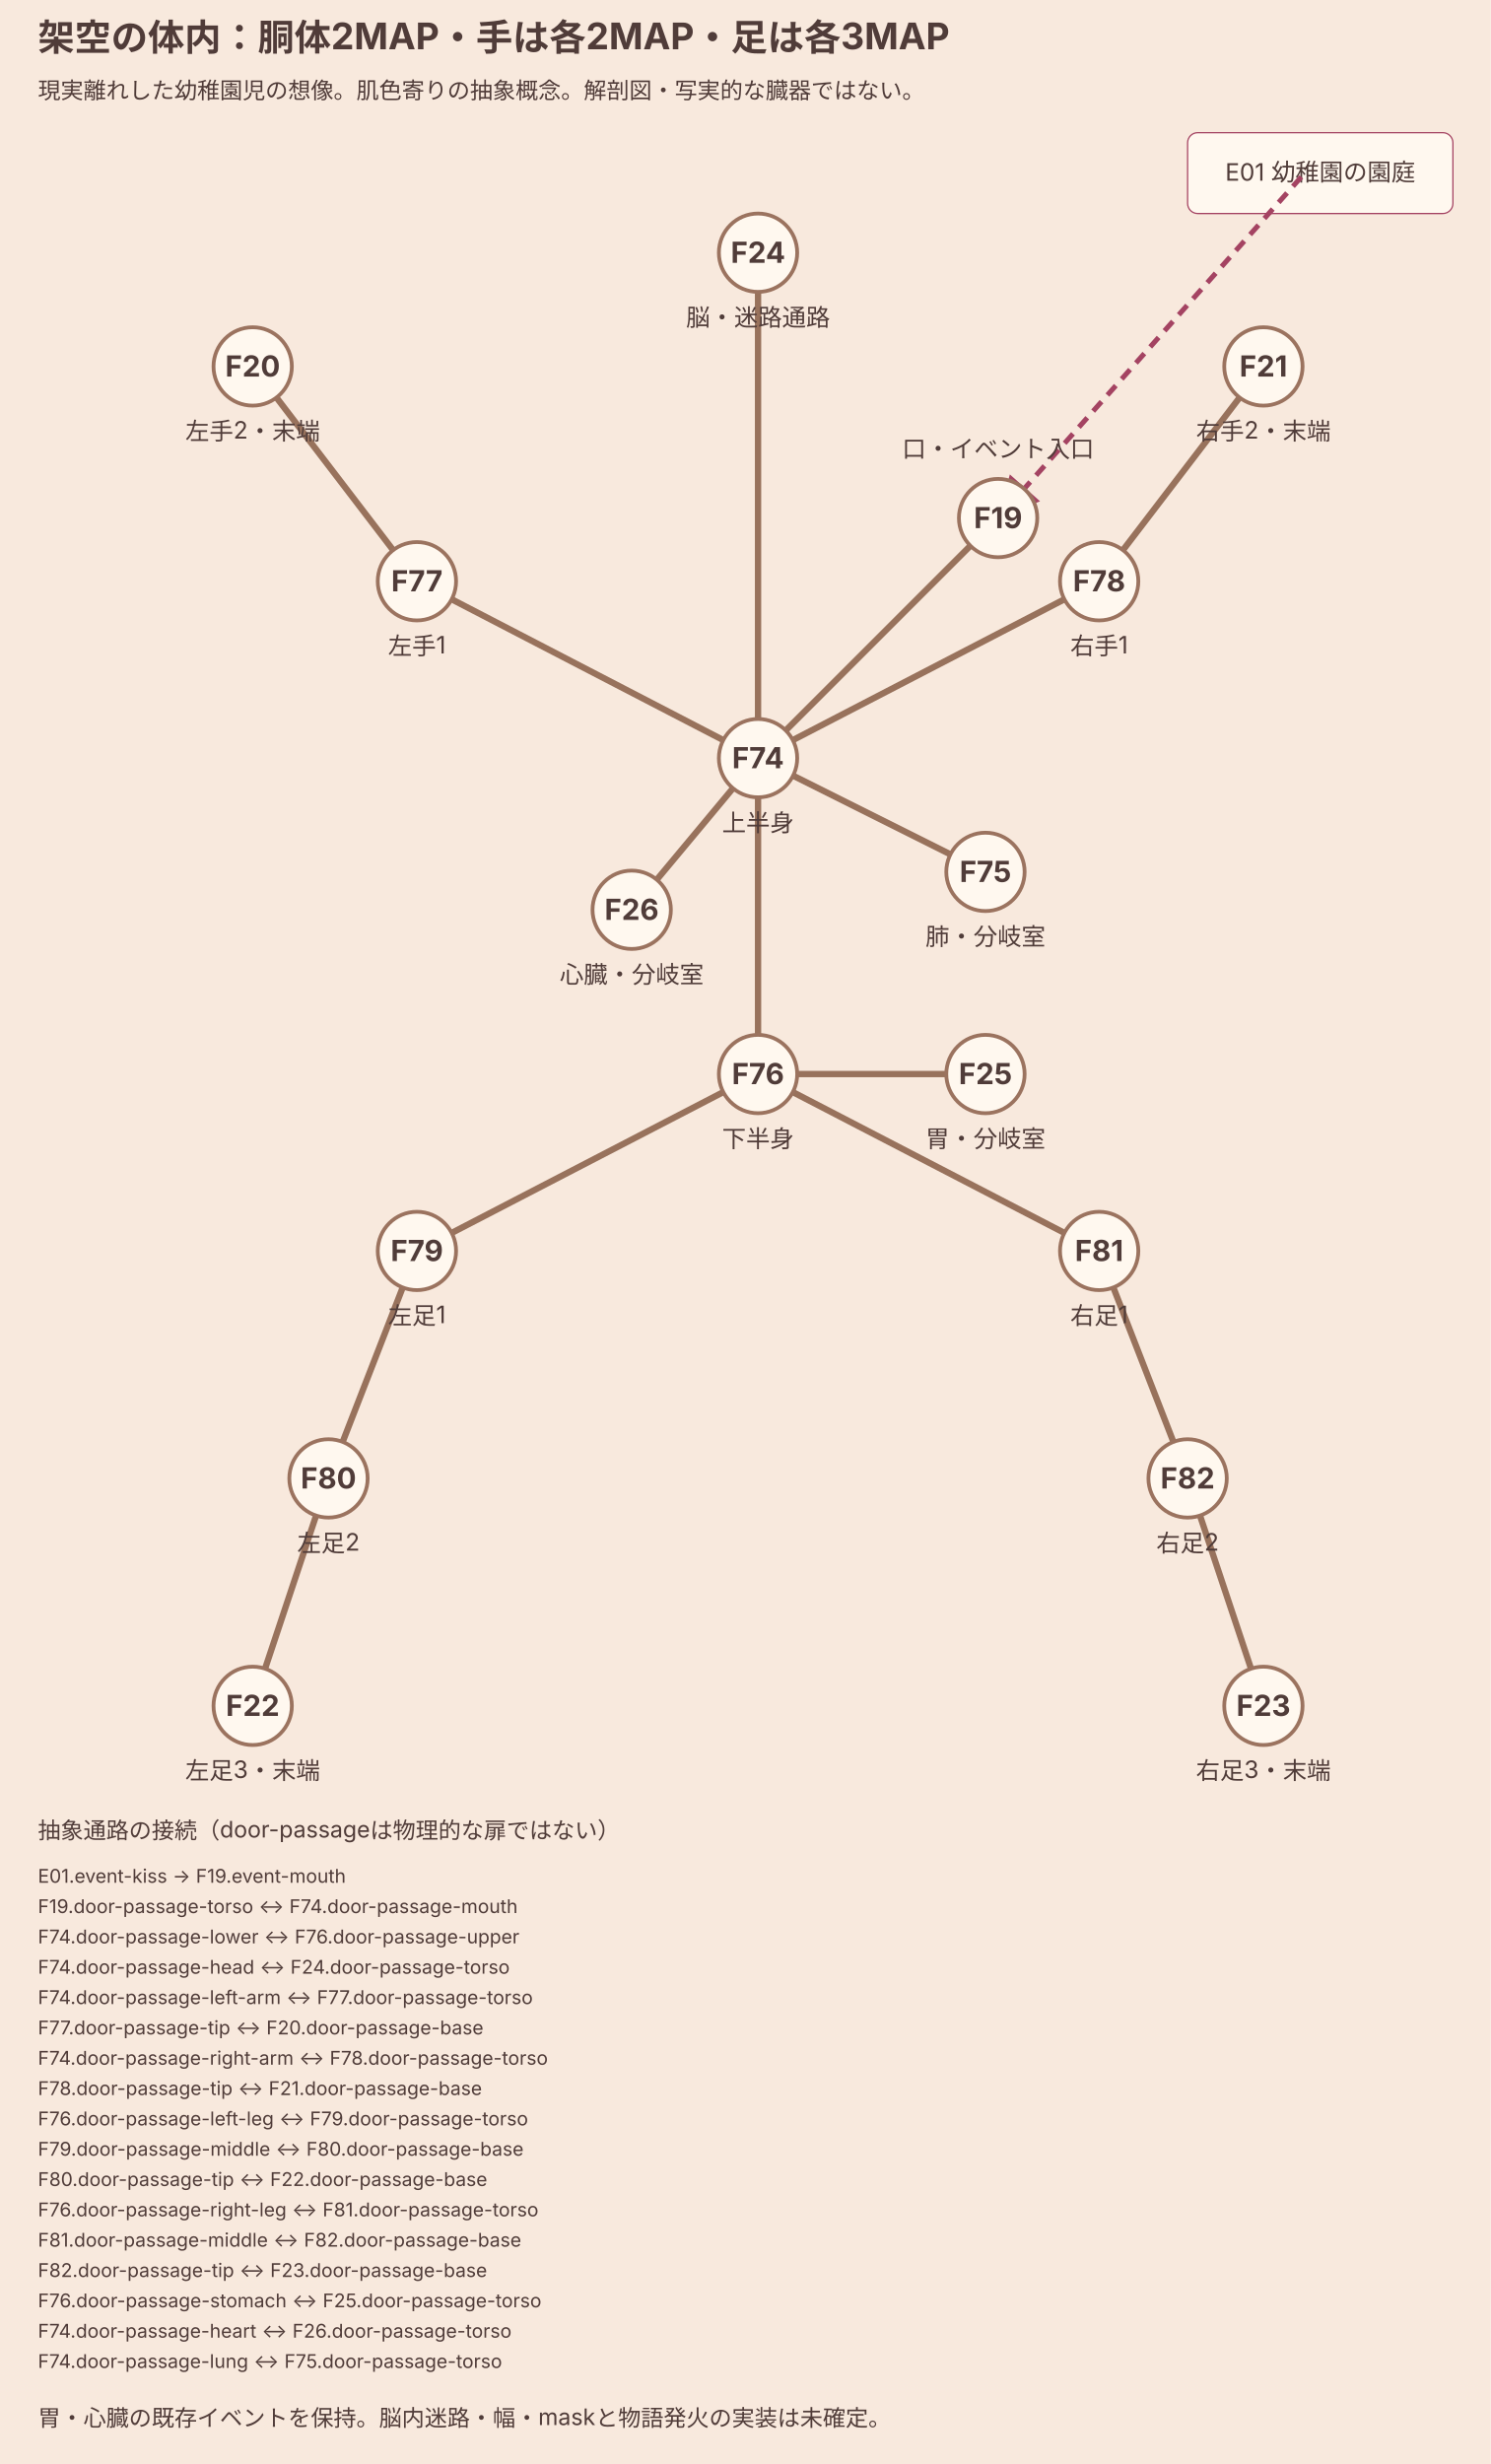
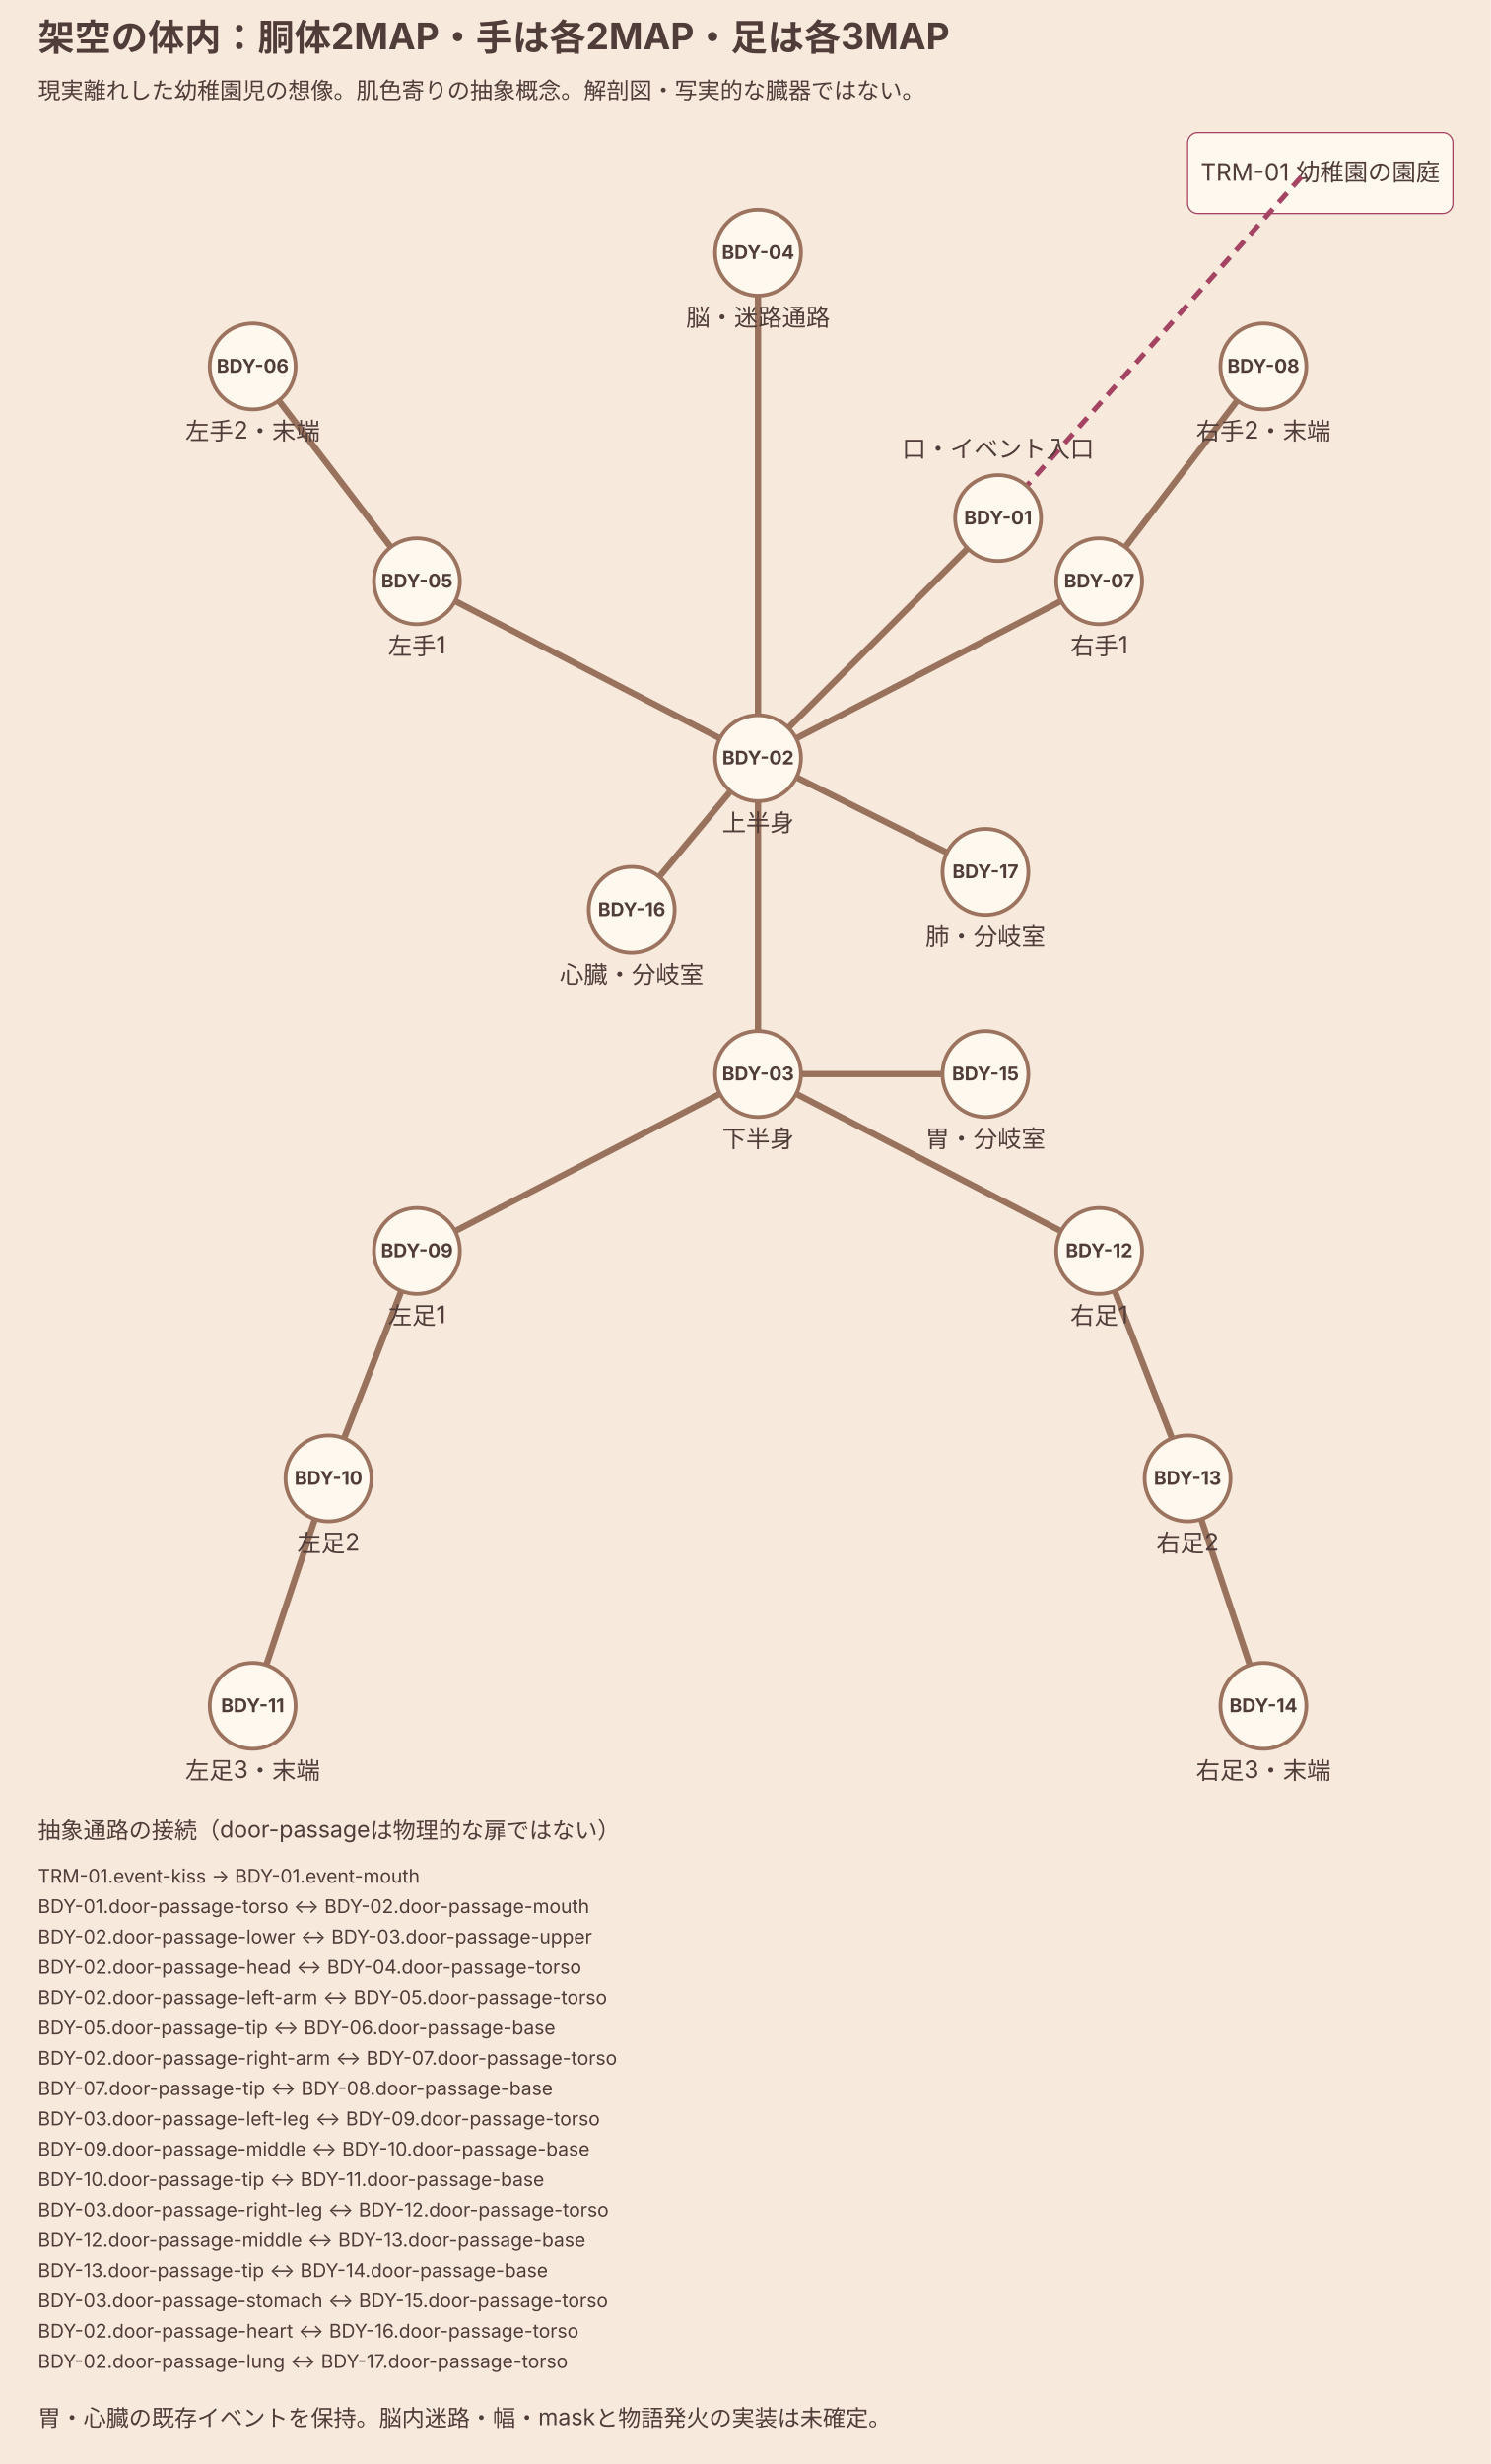
<svg xmlns="http://www.w3.org/2000/svg" width="1180" height="1950" viewBox="0 0 1180 1950" role="img" aria-labelledby="title desc">
  <defs>
    <marker id="event-arrow" markerWidth="9" markerHeight="9" refX="8" refY="4" orient="auto">
      <path d="M0 0 L8 4 L0 8 Z" fill="#a44362" />
    </marker>
  </defs>
-   <style>text{font-family:-apple-system,BlinkMacSystemFont,"Hiragino Sans",sans-serif;fill:#503c39}.door{stroke:#98725c;stroke-width:5;fill:none}.event{stroke:#a44362;stroke-width:4;fill:none;stroke-dasharray:10 7}.node{fill:#fff8ef;stroke:#9b735f;stroke-width:3}.label{font-size:19px;text-anchor:middle}.id{font-size:23px;font-weight:bold;text-anchor:middle}.note{font-size:18px}</style>
+   <style>text{font-family:-apple-system,BlinkMacSystemFont,"Hiragino Sans",sans-serif;fill:#503c39}.door{stroke:#98725c;stroke-width:5;fill:none}.event{stroke:#a44362;stroke-width:4;fill:none;stroke-dasharray:10 7}.node{fill:#fff8ef;stroke:#9b735f;stroke-width:3}.label{font-size:19px;text-anchor:middle}.id{font-size:15px;font-weight:bold;text-anchor:middle}.note{font-size:18px}</style>
  <rect width="1180" height="1950" fill="#f8e9dd" />
  <text x="30" y="40" font-size="29" font-weight="bold">架空の体内：胴体2MAP・手は各2MAP・足は各3MAP</text>
  <text x="30" y="78" class="note">現実離れした幼稚園児の想像。肌色寄りの抽象概念。解剖図・写実的な臓器ではない。</text>
-   <rect x="940" y="105" width="210" height="64" rx="8" fill="#fff8ef" stroke="#a44362" data-reference="E01" />
-   <text x="1045" y="143" class="label">E01 幼稚園の園庭</text>
-   <path class="event" data-kind="event" data-edge-id="E01.event-kiss&gt;F19.event-mouth:event" data-from="E01" data-to="F19" data-from-port="event-kiss" data-to-port="event-mouth" d="M1030 140 L790 410" marker-end="url(#event-arrow)" />
-   <path class="door" data-kind="door" data-edge-id="F19.door-passage-torso&gt;F74.door-passage-mouth:door" data-from="F19" data-to="F74" data-from-port="door-passage-torso" data-to-port="door-passage-mouth" d="M790 410 L600 600" />
-   <path class="door" data-kind="door" data-edge-id="F74.door-passage-lower&gt;F76.door-passage-upper:door" data-from="F74" data-to="F76" data-from-port="door-passage-lower" data-to-port="door-passage-upper" d="M600 600 L600 850" />
-   <path class="door" data-kind="door" data-edge-id="F74.door-passage-head&gt;F24.door-passage-torso:door" data-from="F74" data-to="F24" data-from-port="door-passage-head" data-to-port="door-passage-torso" d="M600 600 L600 200" />
-   <path class="door" data-kind="door" data-edge-id="F74.door-passage-left-arm&gt;F77.door-passage-torso:door" data-from="F74" data-to="F77" data-from-port="door-passage-left-arm" data-to-port="door-passage-torso" d="M600 600 L330 460" />
-   <path class="door" data-kind="door" data-edge-id="F77.door-passage-tip&gt;F20.door-passage-base:door" data-from="F77" data-to="F20" data-from-port="door-passage-tip" data-to-port="door-passage-base" d="M330 460 L200 290" />
-   <path class="door" data-kind="door" data-edge-id="F74.door-passage-right-arm&gt;F78.door-passage-torso:door" data-from="F74" data-to="F78" data-from-port="door-passage-right-arm" data-to-port="door-passage-torso" d="M600 600 L870 460" />
-   <path class="door" data-kind="door" data-edge-id="F78.door-passage-tip&gt;F21.door-passage-base:door" data-from="F78" data-to="F21" data-from-port="door-passage-tip" data-to-port="door-passage-base" d="M870 460 L1000 290" />
-   <path class="door" data-kind="door" data-edge-id="F76.door-passage-left-leg&gt;F79.door-passage-torso:door" data-from="F76" data-to="F79" data-from-port="door-passage-left-leg" data-to-port="door-passage-torso" d="M600 850 L330 990" />
-   <path class="door" data-kind="door" data-edge-id="F79.door-passage-middle&gt;F80.door-passage-base:door" data-from="F79" data-to="F80" data-from-port="door-passage-middle" data-to-port="door-passage-base" d="M330 990 L260 1170" />
-   <path class="door" data-kind="door" data-edge-id="F80.door-passage-tip&gt;F22.door-passage-base:door" data-from="F80" data-to="F22" data-from-port="door-passage-tip" data-to-port="door-passage-base" d="M260 1170 L200 1350" />
-   <path class="door" data-kind="door" data-edge-id="F76.door-passage-right-leg&gt;F81.door-passage-torso:door" data-from="F76" data-to="F81" data-from-port="door-passage-right-leg" data-to-port="door-passage-torso" d="M600 850 L870 990" />
-   <path class="door" data-kind="door" data-edge-id="F81.door-passage-middle&gt;F82.door-passage-base:door" data-from="F81" data-to="F82" data-from-port="door-passage-middle" data-to-port="door-passage-base" d="M870 990 L940 1170" />
-   <path class="door" data-kind="door" data-edge-id="F82.door-passage-tip&gt;F23.door-passage-base:door" data-from="F82" data-to="F23" data-from-port="door-passage-tip" data-to-port="door-passage-base" d="M940 1170 L1000 1350" />
-   <path class="door" data-kind="door" data-edge-id="F76.door-passage-stomach&gt;F25.door-passage-torso:door" data-from="F76" data-to="F25" data-from-port="door-passage-stomach" data-to-port="door-passage-torso" d="M600 850 L780 850" />
-   <path class="door" data-kind="door" data-edge-id="F74.door-passage-heart&gt;F26.door-passage-torso:door" data-from="F74" data-to="F26" data-from-port="door-passage-heart" data-to-port="door-passage-torso" d="M600 600 L500 720" />
-   <path class="door" data-kind="door" data-edge-id="F74.door-passage-lung&gt;F75.door-passage-torso:door" data-from="F74" data-to="F75" data-from-port="door-passage-lung" data-to-port="door-passage-torso" d="M600 600 L780 690" />
-   <circle class="node" data-map="F19" cx="790" cy="410" r="31" />
-   <text class="id" x="790" y="418">F19</text>
+   <rect x="940" y="105" width="210" height="64" rx="8" fill="#fff8ef" stroke="#a44362" data-reference="TRM-01" />
+   <text x="1045" y="143" class="label">TRM-01 幼稚園の園庭</text>
+   <path class="event" data-kind="event" data-edge-id="TRM-01.event-kiss&gt;BDY-01.event-mouth:event" data-from="TRM-01" data-to="BDY-01" data-from-port="event-kiss" data-to-port="event-mouth" d="M1030 140 L790 410" marker-end="url(#event-arrow)" />
+   <path class="door" data-kind="door" data-edge-id="BDY-01.door-passage-torso&gt;BDY-02.door-passage-mouth:door" data-from="BDY-01" data-to="BDY-02" data-from-port="door-passage-torso" data-to-port="door-passage-mouth" d="M790 410 L600 600" />
+   <path class="door" data-kind="door" data-edge-id="BDY-02.door-passage-lower&gt;BDY-03.door-passage-upper:door" data-from="BDY-02" data-to="BDY-03" data-from-port="door-passage-lower" data-to-port="door-passage-upper" d="M600 600 L600 850" />
+   <path class="door" data-kind="door" data-edge-id="BDY-02.door-passage-head&gt;BDY-04.door-passage-torso:door" data-from="BDY-02" data-to="BDY-04" data-from-port="door-passage-head" data-to-port="door-passage-torso" d="M600 600 L600 200" />
+   <path class="door" data-kind="door" data-edge-id="BDY-02.door-passage-left-arm&gt;BDY-05.door-passage-torso:door" data-from="BDY-02" data-to="BDY-05" data-from-port="door-passage-left-arm" data-to-port="door-passage-torso" d="M600 600 L330 460" />
+   <path class="door" data-kind="door" data-edge-id="BDY-05.door-passage-tip&gt;BDY-06.door-passage-base:door" data-from="BDY-05" data-to="BDY-06" data-from-port="door-passage-tip" data-to-port="door-passage-base" d="M330 460 L200 290" />
+   <path class="door" data-kind="door" data-edge-id="BDY-02.door-passage-right-arm&gt;BDY-07.door-passage-torso:door" data-from="BDY-02" data-to="BDY-07" data-from-port="door-passage-right-arm" data-to-port="door-passage-torso" d="M600 600 L870 460" />
+   <path class="door" data-kind="door" data-edge-id="BDY-07.door-passage-tip&gt;BDY-08.door-passage-base:door" data-from="BDY-07" data-to="BDY-08" data-from-port="door-passage-tip" data-to-port="door-passage-base" d="M870 460 L1000 290" />
+   <path class="door" data-kind="door" data-edge-id="BDY-03.door-passage-left-leg&gt;BDY-09.door-passage-torso:door" data-from="BDY-03" data-to="BDY-09" data-from-port="door-passage-left-leg" data-to-port="door-passage-torso" d="M600 850 L330 990" />
+   <path class="door" data-kind="door" data-edge-id="BDY-09.door-passage-middle&gt;BDY-10.door-passage-base:door" data-from="BDY-09" data-to="BDY-10" data-from-port="door-passage-middle" data-to-port="door-passage-base" d="M330 990 L260 1170" />
+   <path class="door" data-kind="door" data-edge-id="BDY-10.door-passage-tip&gt;BDY-11.door-passage-base:door" data-from="BDY-10" data-to="BDY-11" data-from-port="door-passage-tip" data-to-port="door-passage-base" d="M260 1170 L200 1350" />
+   <path class="door" data-kind="door" data-edge-id="BDY-03.door-passage-right-leg&gt;BDY-12.door-passage-torso:door" data-from="BDY-03" data-to="BDY-12" data-from-port="door-passage-right-leg" data-to-port="door-passage-torso" d="M600 850 L870 990" />
+   <path class="door" data-kind="door" data-edge-id="BDY-12.door-passage-middle&gt;BDY-13.door-passage-base:door" data-from="BDY-12" data-to="BDY-13" data-from-port="door-passage-middle" data-to-port="door-passage-base" d="M870 990 L940 1170" />
+   <path class="door" data-kind="door" data-edge-id="BDY-13.door-passage-tip&gt;BDY-14.door-passage-base:door" data-from="BDY-13" data-to="BDY-14" data-from-port="door-passage-tip" data-to-port="door-passage-base" d="M940 1170 L1000 1350" />
+   <path class="door" data-kind="door" data-edge-id="BDY-03.door-passage-stomach&gt;BDY-15.door-passage-torso:door" data-from="BDY-03" data-to="BDY-15" data-from-port="door-passage-stomach" data-to-port="door-passage-torso" d="M600 850 L780 850" />
+   <path class="door" data-kind="door" data-edge-id="BDY-02.door-passage-heart&gt;BDY-16.door-passage-torso:door" data-from="BDY-02" data-to="BDY-16" data-from-port="door-passage-heart" data-to-port="door-passage-torso" d="M600 600 L500 720" />
+   <path class="door" data-kind="door" data-edge-id="BDY-02.door-passage-lung&gt;BDY-17.door-passage-torso:door" data-from="BDY-02" data-to="BDY-17" data-from-port="door-passage-lung" data-to-port="door-passage-torso" d="M600 600 L780 690" />
+   <circle class="node" data-map="BDY-01" cx="790" cy="410" r="34" />
+   <text class="id" x="790" y="415">BDY-01</text>
  <text class="label" x="790" y="362">口・イベント入口</text>
-   <circle class="node" data-map="F74" cx="600" cy="600" r="31" />
-   <text class="id" x="600" y="608">F74</text>
+   <circle class="node" data-map="BDY-02" cx="600" cy="600" r="34" />
+   <text class="id" x="600" y="605">BDY-02</text>
  <text class="label" x="600" y="658">上半身</text>
-   <circle class="node" data-map="F76" cx="600" cy="850" r="31" />
-   <text class="id" x="600" y="858">F76</text>
+   <circle class="node" data-map="BDY-03" cx="600" cy="850" r="34" />
+   <text class="id" x="600" y="855">BDY-03</text>
  <text class="label" x="600" y="908">下半身</text>
-   <circle class="node" data-map="F24" cx="600" cy="200" r="31" />
-   <text class="id" x="600" y="208">F24</text>
+   <circle class="node" data-map="BDY-04" cx="600" cy="200" r="34" />
+   <text class="id" x="600" y="205">BDY-04</text>
  <text class="label" x="600" y="258">脳・迷路通路</text>
-   <circle class="node" data-map="F77" cx="330" cy="460" r="31" />
-   <text class="id" x="330" y="468">F77</text>
+   <circle class="node" data-map="BDY-05" cx="330" cy="460" r="34" />
+   <text class="id" x="330" y="465">BDY-05</text>
  <text class="label" x="330" y="518">左手1</text>
-   <circle class="node" data-map="F20" cx="200" cy="290" r="31" />
-   <text class="id" x="200" y="298">F20</text>
+   <circle class="node" data-map="BDY-06" cx="200" cy="290" r="34" />
+   <text class="id" x="200" y="295">BDY-06</text>
  <text class="label" x="200" y="348">左手2・末端</text>
-   <circle class="node" data-map="F78" cx="870" cy="460" r="31" />
-   <text class="id" x="870" y="468">F78</text>
+   <circle class="node" data-map="BDY-07" cx="870" cy="460" r="34" />
+   <text class="id" x="870" y="465">BDY-07</text>
  <text class="label" x="870" y="518">右手1</text>
-   <circle class="node" data-map="F21" cx="1000" cy="290" r="31" />
-   <text class="id" x="1000" y="298">F21</text>
+   <circle class="node" data-map="BDY-08" cx="1000" cy="290" r="34" />
+   <text class="id" x="1000" y="295">BDY-08</text>
  <text class="label" x="1000" y="348">右手2・末端</text>
-   <circle class="node" data-map="F79" cx="330" cy="990" r="31" />
-   <text class="id" x="330" y="998">F79</text>
+   <circle class="node" data-map="BDY-09" cx="330" cy="990" r="34" />
+   <text class="id" x="330" y="995">BDY-09</text>
  <text class="label" x="330" y="1048">左足1</text>
-   <circle class="node" data-map="F80" cx="260" cy="1170" r="31" />
-   <text class="id" x="260" y="1178">F80</text>
+   <circle class="node" data-map="BDY-10" cx="260" cy="1170" r="34" />
+   <text class="id" x="260" y="1175">BDY-10</text>
  <text class="label" x="260" y="1228">左足2</text>
-   <circle class="node" data-map="F22" cx="200" cy="1350" r="31" />
-   <text class="id" x="200" y="1358">F22</text>
+   <circle class="node" data-map="BDY-11" cx="200" cy="1350" r="34" />
+   <text class="id" x="200" y="1355">BDY-11</text>
  <text class="label" x="200" y="1408">左足3・末端</text>
-   <circle class="node" data-map="F81" cx="870" cy="990" r="31" />
-   <text class="id" x="870" y="998">F81</text>
+   <circle class="node" data-map="BDY-12" cx="870" cy="990" r="34" />
+   <text class="id" x="870" y="995">BDY-12</text>
  <text class="label" x="870" y="1048">右足1</text>
-   <circle class="node" data-map="F82" cx="940" cy="1170" r="31" />
-   <text class="id" x="940" y="1178">F82</text>
+   <circle class="node" data-map="BDY-13" cx="940" cy="1170" r="34" />
+   <text class="id" x="940" y="1175">BDY-13</text>
  <text class="label" x="940" y="1228">右足2</text>
-   <circle class="node" data-map="F23" cx="1000" cy="1350" r="31" />
-   <text class="id" x="1000" y="1358">F23</text>
+   <circle class="node" data-map="BDY-14" cx="1000" cy="1350" r="34" />
+   <text class="id" x="1000" y="1355">BDY-14</text>
  <text class="label" x="1000" y="1408">右足3・末端</text>
-   <circle class="node" data-map="F25" cx="780" cy="850" r="31" />
-   <text class="id" x="780" y="858">F25</text>
+   <circle class="node" data-map="BDY-15" cx="780" cy="850" r="34" />
+   <text class="id" x="780" y="855">BDY-15</text>
  <text class="label" x="780" y="908">胃・分岐室</text>
-   <circle class="node" data-map="F26" cx="500" cy="720" r="31" />
-   <text class="id" x="500" y="728">F26</text>
+   <circle class="node" data-map="BDY-16" cx="500" cy="720" r="34" />
+   <text class="id" x="500" y="725">BDY-16</text>
  <text class="label" x="500" y="778">心臓・分岐室</text>
-   <circle class="node" data-map="F75" cx="780" cy="690" r="31" />
-   <text class="id" x="780" y="698">F75</text>
+   <circle class="node" data-map="BDY-17" cx="780" cy="690" r="34" />
+   <text class="id" x="780" y="695">BDY-17</text>
  <text class="label" x="780" y="748">肺・分岐室</text>
  <text x="30" y="1455" class="note">抽象通路の接続（door-passageは物理的な扉ではない）</text>
-   <text x="30" y="1490" font-size="15">E01.event-kiss → F19.event-mouth</text>
-   <text x="30" y="1514" font-size="15">F19.door-passage-torso ↔ F74.door-passage-mouth</text>
-   <text x="30" y="1538" font-size="15">F74.door-passage-lower ↔ F76.door-passage-upper</text>
-   <text x="30" y="1562" font-size="15">F74.door-passage-head ↔ F24.door-passage-torso</text>
-   <text x="30" y="1586" font-size="15">F74.door-passage-left-arm ↔ F77.door-passage-torso</text>
-   <text x="30" y="1610" font-size="15">F77.door-passage-tip ↔ F20.door-passage-base</text>
-   <text x="30" y="1634" font-size="15">F74.door-passage-right-arm ↔ F78.door-passage-torso</text>
-   <text x="30" y="1658" font-size="15">F78.door-passage-tip ↔ F21.door-passage-base</text>
-   <text x="30" y="1682" font-size="15">F76.door-passage-left-leg ↔ F79.door-passage-torso</text>
-   <text x="30" y="1706" font-size="15">F79.door-passage-middle ↔ F80.door-passage-base</text>
-   <text x="30" y="1730" font-size="15">F80.door-passage-tip ↔ F22.door-passage-base</text>
-   <text x="30" y="1754" font-size="15">F76.door-passage-right-leg ↔ F81.door-passage-torso</text>
-   <text x="30" y="1778" font-size="15">F81.door-passage-middle ↔ F82.door-passage-base</text>
-   <text x="30" y="1802" font-size="15">F82.door-passage-tip ↔ F23.door-passage-base</text>
-   <text x="30" y="1826" font-size="15">F76.door-passage-stomach ↔ F25.door-passage-torso</text>
-   <text x="30" y="1850" font-size="15">F74.door-passage-heart ↔ F26.door-passage-torso</text>
-   <text x="30" y="1874" font-size="15">F74.door-passage-lung ↔ F75.door-passage-torso</text>
+   <text x="30" y="1490" font-size="15">TRM-01.event-kiss → BDY-01.event-mouth</text>
+   <text x="30" y="1514" font-size="15">BDY-01.door-passage-torso ↔ BDY-02.door-passage-mouth</text>
+   <text x="30" y="1538" font-size="15">BDY-02.door-passage-lower ↔ BDY-03.door-passage-upper</text>
+   <text x="30" y="1562" font-size="15">BDY-02.door-passage-head ↔ BDY-04.door-passage-torso</text>
+   <text x="30" y="1586" font-size="15">BDY-02.door-passage-left-arm ↔ BDY-05.door-passage-torso</text>
+   <text x="30" y="1610" font-size="15">BDY-05.door-passage-tip ↔ BDY-06.door-passage-base</text>
+   <text x="30" y="1634" font-size="15">BDY-02.door-passage-right-arm ↔ BDY-07.door-passage-torso</text>
+   <text x="30" y="1658" font-size="15">BDY-07.door-passage-tip ↔ BDY-08.door-passage-base</text>
+   <text x="30" y="1682" font-size="15">BDY-03.door-passage-left-leg ↔ BDY-09.door-passage-torso</text>
+   <text x="30" y="1706" font-size="15">BDY-09.door-passage-middle ↔ BDY-10.door-passage-base</text>
+   <text x="30" y="1730" font-size="15">BDY-10.door-passage-tip ↔ BDY-11.door-passage-base</text>
+   <text x="30" y="1754" font-size="15">BDY-03.door-passage-right-leg ↔ BDY-12.door-passage-torso</text>
+   <text x="30" y="1778" font-size="15">BDY-12.door-passage-middle ↔ BDY-13.door-passage-base</text>
+   <text x="30" y="1802" font-size="15">BDY-13.door-passage-tip ↔ BDY-14.door-passage-base</text>
+   <text x="30" y="1826" font-size="15">BDY-03.door-passage-stomach ↔ BDY-15.door-passage-torso</text>
+   <text x="30" y="1850" font-size="15">BDY-02.door-passage-heart ↔ BDY-16.door-passage-torso</text>
+   <text x="30" y="1874" font-size="15">BDY-02.door-passage-lung ↔ BDY-17.door-passage-torso</text>
  <text x="30" y="1920" class="note">胃・心臓の既存イベントを保持。脳内迷路・幅・maskと物語発火の実装は未確定。</text>
</svg>
